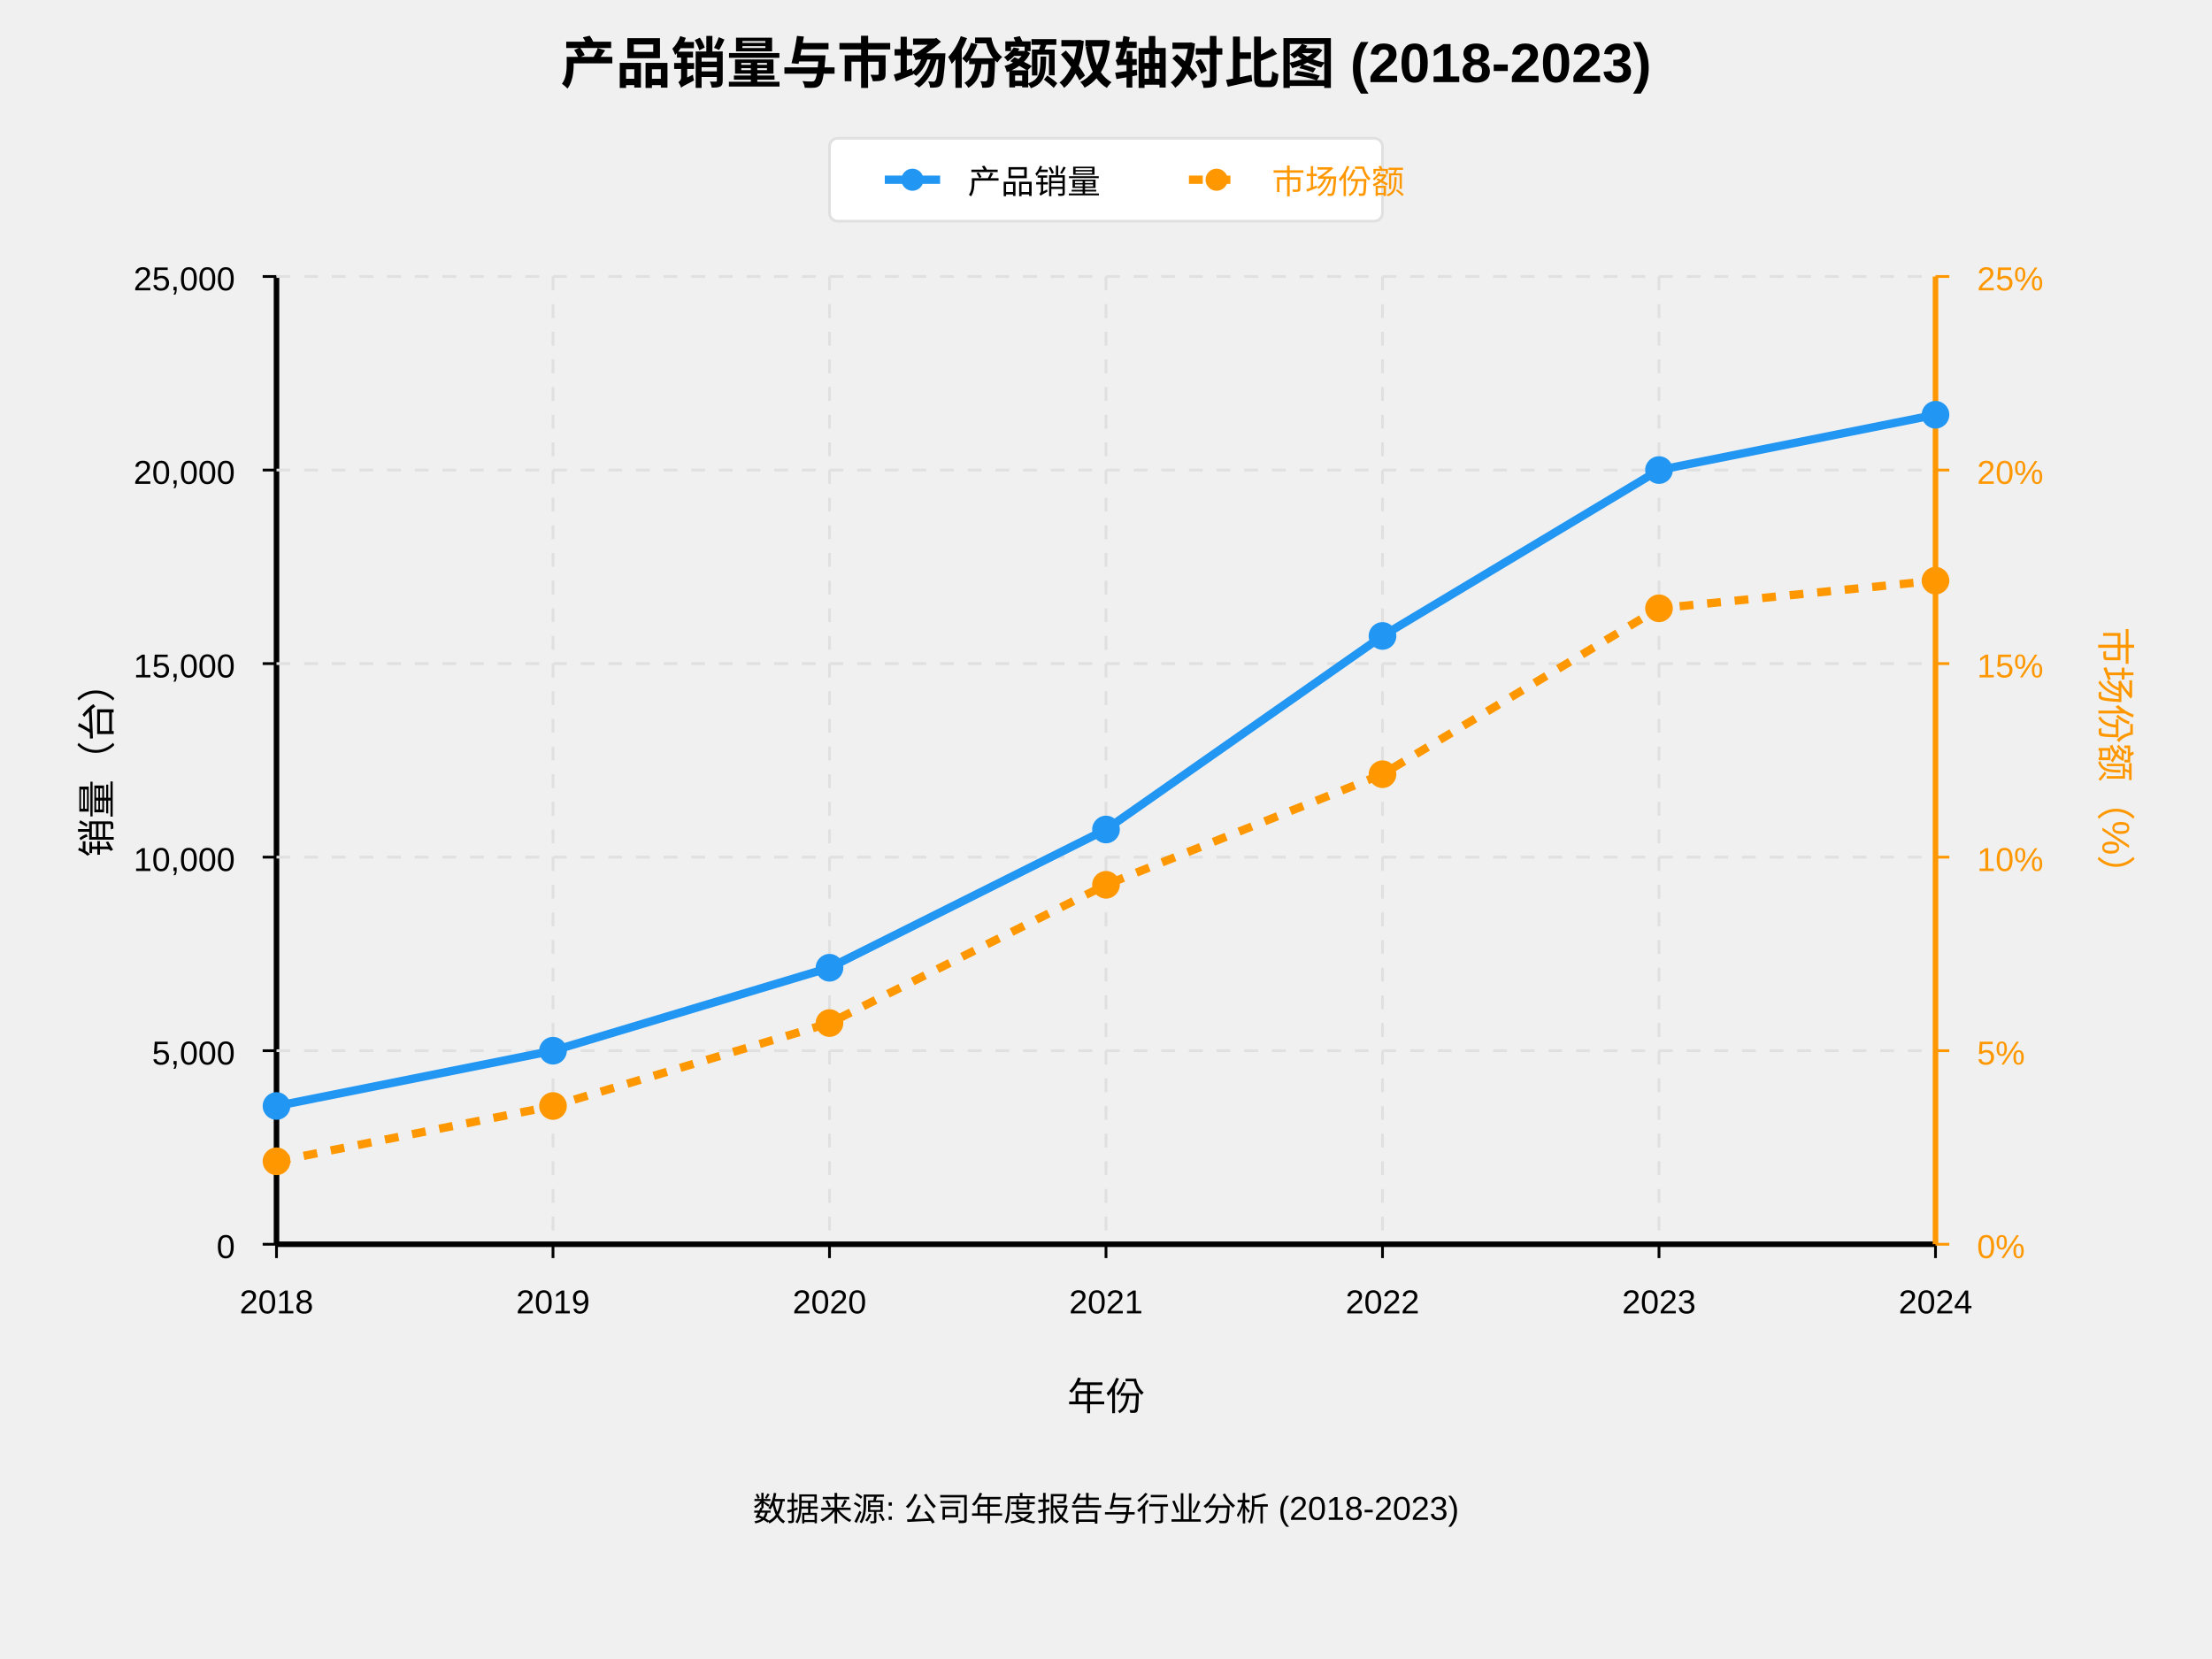
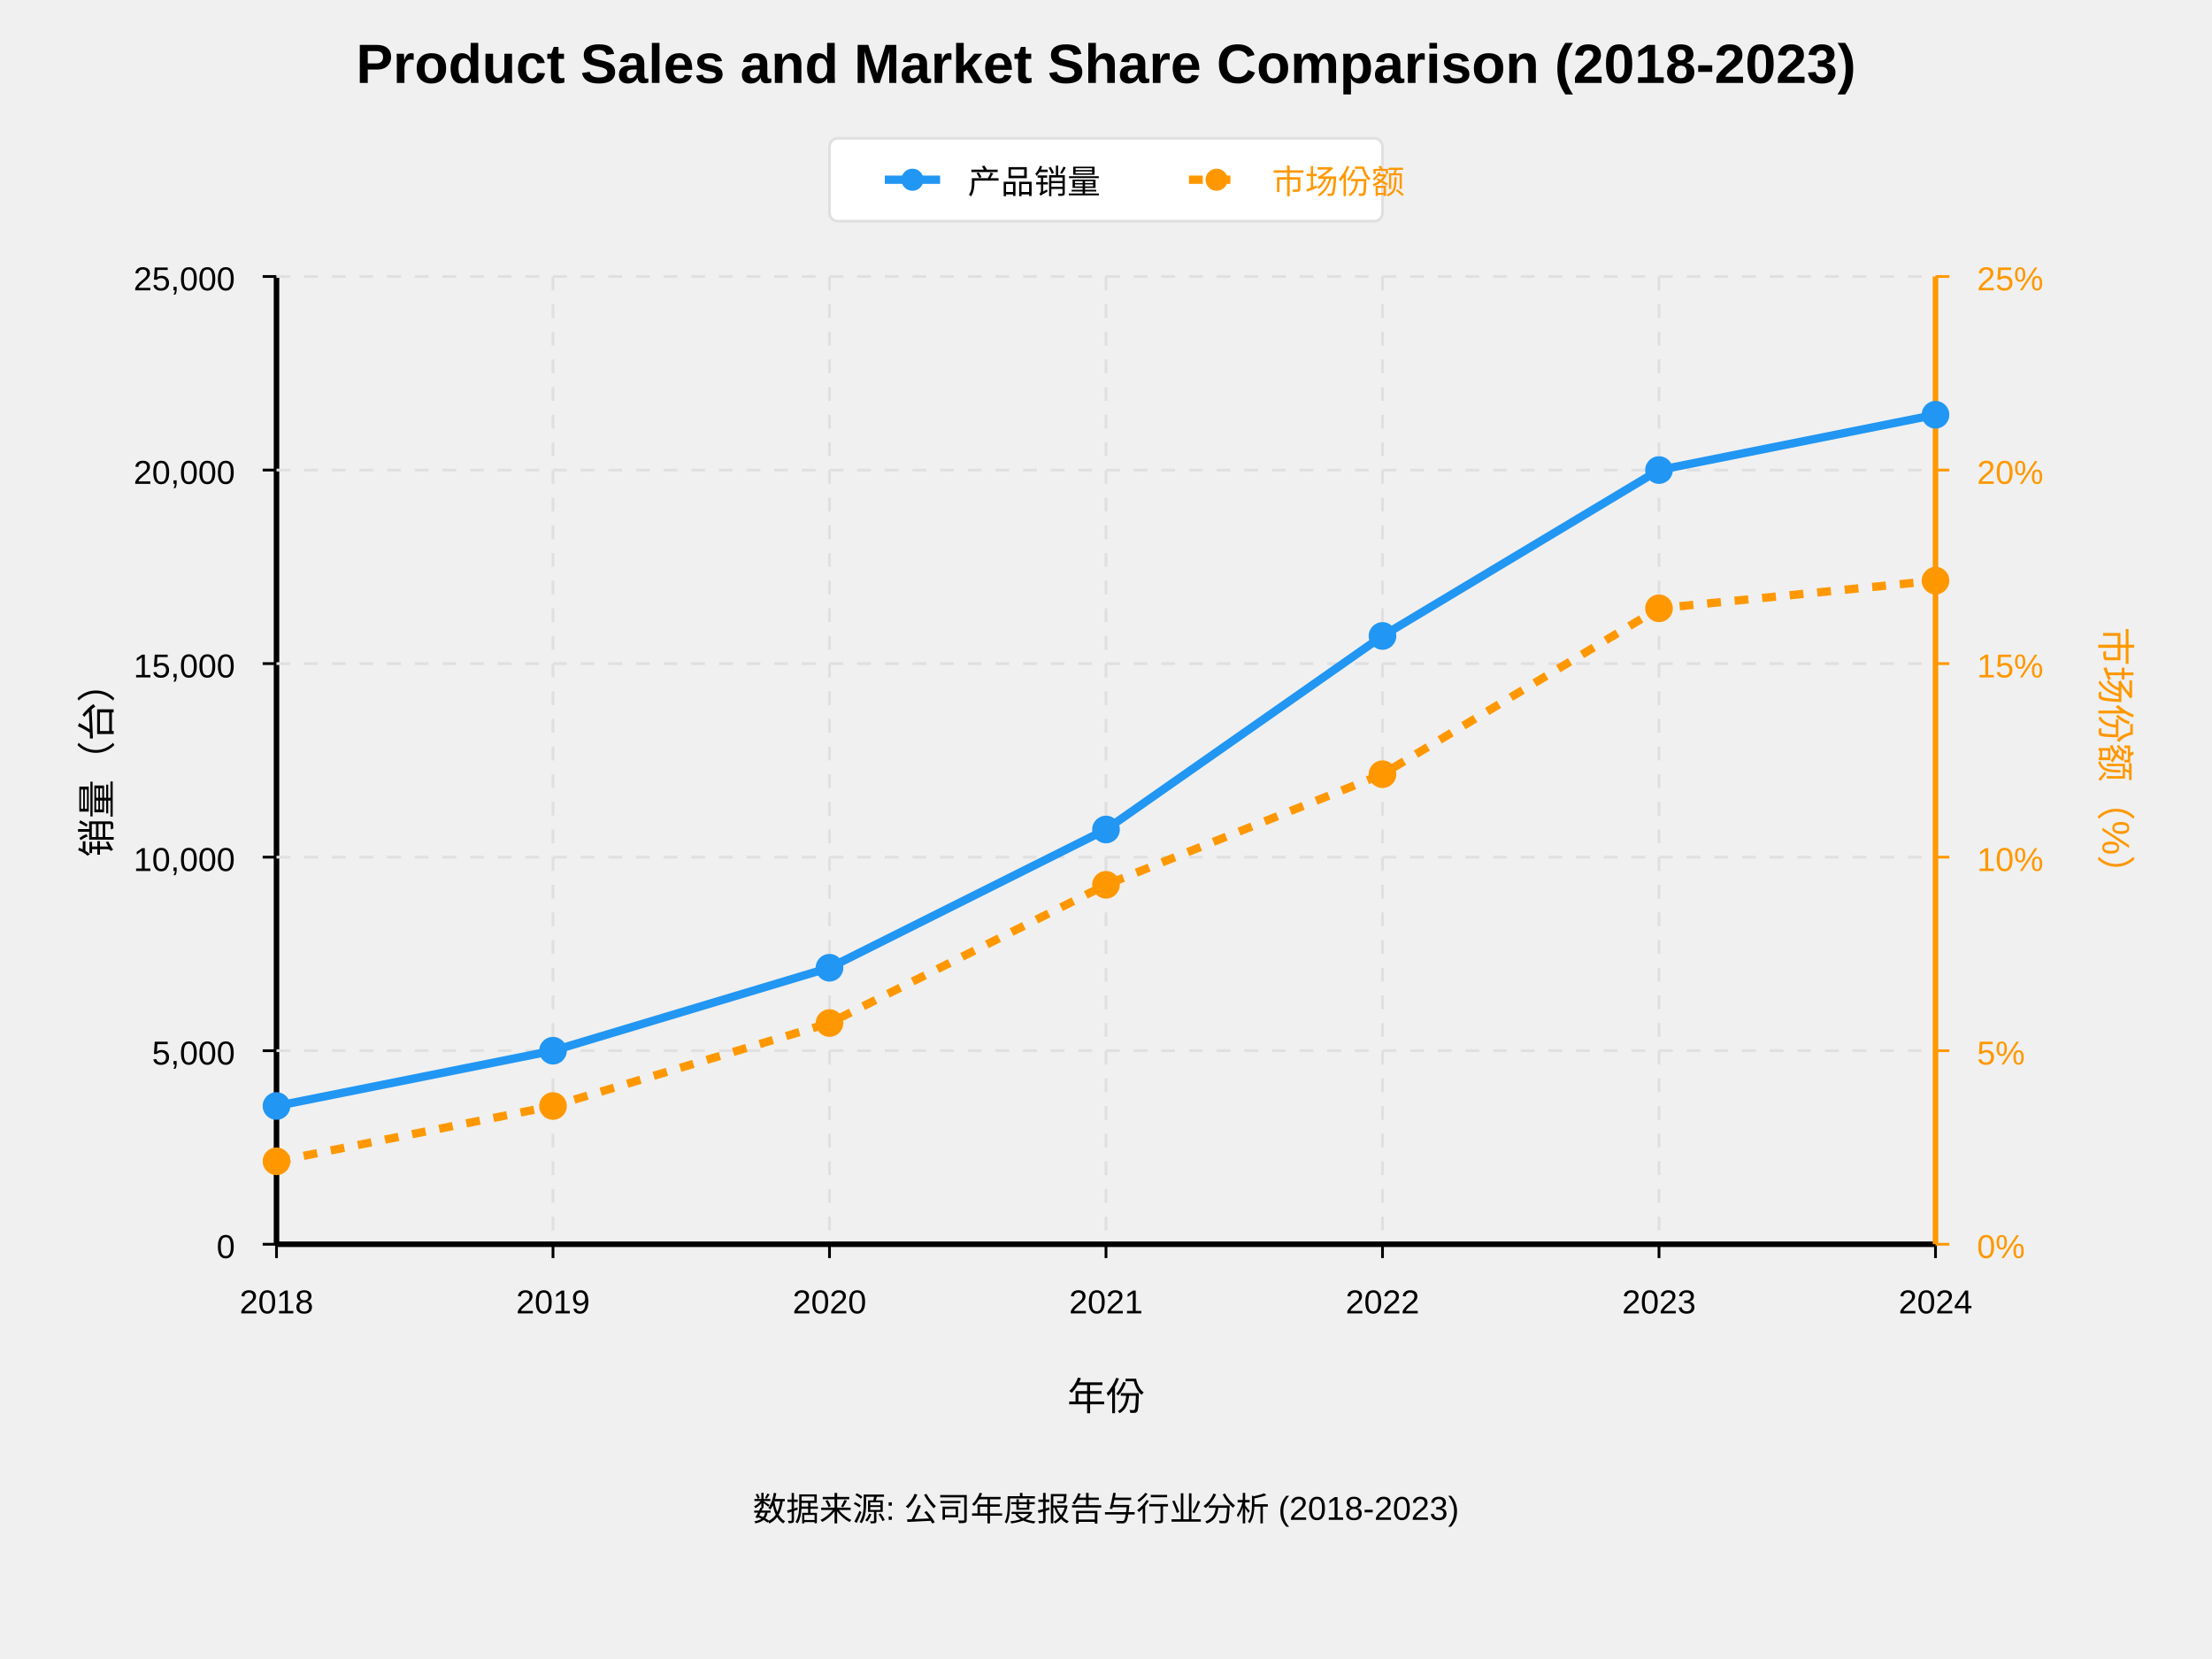
<svg xmlns="http://www.w3.org/2000/svg" version="1.1" width="800" height="600">
-   <text x="400" y="30" font-family="Arial" font-size="20" text-anchor="middle" font-weight="bold">产品销量与市场份额双轴对比图 (2018-2023)</text>
+   <text x="400" y="30" font-family="Arial" font-size="20" text-anchor="middle" font-weight="bold">Product Sales and Market Share Comparison (2018-2023)</text>
  <line x1="100" y1="450" x2="700" y2="450" stroke="black" stroke-width="2" />
  <line x1="100" y1="450" x2="100" y2="100" stroke="black" stroke-width="2" />
  <line x1="700" y1="450" x2="700" y2="100" stroke="#FF9800" stroke-width="2" />
  <line x1="100" y1="450" x2="100" y2="455" stroke="black" stroke-width="1" />
  <text x="100" y="475" font-family="Arial" font-size="12" text-anchor="middle">2018</text>
  <line x1="200" y1="450" x2="200" y2="455" stroke="black" stroke-width="1" />
  <text x="200" y="475" font-family="Arial" font-size="12" text-anchor="middle">2019</text>
  <line x1="300" y1="450" x2="300" y2="455" stroke="black" stroke-width="1" />
  <text x="300" y="475" font-family="Arial" font-size="12" text-anchor="middle">2020</text>
  <line x1="400" y1="450" x2="400" y2="455" stroke="black" stroke-width="1" />
  <text x="400" y="475" font-family="Arial" font-size="12" text-anchor="middle">2021</text>
  <line x1="500" y1="450" x2="500" y2="455" stroke="black" stroke-width="1" />
  <text x="500" y="475" font-family="Arial" font-size="12" text-anchor="middle">2022</text>
  <line x1="600" y1="450" x2="600" y2="455" stroke="black" stroke-width="1" />
  <text x="600" y="475" font-family="Arial" font-size="12" text-anchor="middle">2023</text>
  <line x1="700" y1="450" x2="700" y2="455" stroke="black" stroke-width="1" />
  <text x="700" y="475" font-family="Arial" font-size="12" text-anchor="middle">2024</text>
  <line x1="95" y1="450" x2="100" y2="450" stroke="black" stroke-width="1" />
  <text x="85" y="455" font-family="Arial" font-size="12" text-anchor="end">0</text>
  <line x1="95" y1="380" x2="100" y2="380" stroke="black" stroke-width="1" />
  <text x="85" y="385" font-family="Arial" font-size="12" text-anchor="end">5,000</text>
  <line x1="95" y1="310" x2="100" y2="310" stroke="black" stroke-width="1" />
  <text x="85" y="315" font-family="Arial" font-size="12" text-anchor="end">10,000</text>
  <line x1="95" y1="240" x2="100" y2="240" stroke="black" stroke-width="1" />
  <text x="85" y="245" font-family="Arial" font-size="12" text-anchor="end">15,000</text>
  <line x1="95" y1="170" x2="100" y2="170" stroke="black" stroke-width="1" />
  <text x="85" y="175" font-family="Arial" font-size="12" text-anchor="end">20,000</text>
  <line x1="95" y1="100" x2="100" y2="100" stroke="black" stroke-width="1" />
  <text x="85" y="105" font-family="Arial" font-size="12" text-anchor="end">25,000</text>
  <line x1="700" y1="450" x2="705" y2="450" stroke="#FF9800" stroke-width="1" />
  <text x="715" y="455" font-family="Arial" font-size="12" text-anchor="start" fill="#FF9800">0%</text>
  <line x1="700" y1="380" x2="705" y2="380" stroke="#FF9800" stroke-width="1" />
  <text x="715" y="385" font-family="Arial" font-size="12" text-anchor="start" fill="#FF9800">5%</text>
  <line x1="700" y1="310" x2="705" y2="310" stroke="#FF9800" stroke-width="1" />
  <text x="715" y="315" font-family="Arial" font-size="12" text-anchor="start" fill="#FF9800">10%</text>
  <line x1="700" y1="240" x2="705" y2="240" stroke="#FF9800" stroke-width="1" />
  <text x="715" y="245" font-family="Arial" font-size="12" text-anchor="start" fill="#FF9800">15%</text>
  <line x1="700" y1="170" x2="705" y2="170" stroke="#FF9800" stroke-width="1" />
  <text x="715" y="175" font-family="Arial" font-size="12" text-anchor="start" fill="#FF9800">20%</text>
  <line x1="700" y1="100" x2="705" y2="100" stroke="#FF9800" stroke-width="1" />
  <text x="715" y="105" font-family="Arial" font-size="12" text-anchor="start" fill="#FF9800">25%</text>
  <text x="400" y="510" font-family="Arial" font-size="14" text-anchor="middle">年份</text>
  <text x="40" y="275" font-family="Arial" font-size="14" text-anchor="middle" transform="rotate(-90, 40, 275)">销量（台）</text>
  <text x="760" y="275" font-family="Arial" font-size="14" text-anchor="middle" transform="rotate(90, 760, 275)" fill="#FF9800">市场份额（%）</text>
  <g stroke="#e0e0e0" stroke-dasharray="5,5">
    <line x1="100" y1="380" x2="700" y2="380" />
    <line x1="100" y1="310" x2="700" y2="310" />
    <line x1="100" y1="240" x2="700" y2="240" />
    <line x1="100" y1="170" x2="700" y2="170" />
    <line x1="100" y1="100" x2="700" y2="100" />
    <line x1="200" y1="100" x2="200" y2="450" />
    <line x1="300" y1="100" x2="300" y2="450" />
    <line x1="400" y1="100" x2="400" y2="450" />
    <line x1="500" y1="100" x2="500" y2="450" />
    <line x1="600" y1="100" x2="600" y2="450" />
  </g>
  <polyline points="         100,400         200,380         300,350         400,300         500,230         600,170         700,150" fill="none" stroke="#2196F3" stroke-width="3" />
  <circle cx="100" cy="400" r="5" fill="#2196F3" />
  <circle cx="200" cy="380" r="5" fill="#2196F3" />
  <circle cx="300" cy="350" r="5" fill="#2196F3" />
  <circle cx="400" cy="300" r="5" fill="#2196F3" />
  <circle cx="500" cy="230" r="5" fill="#2196F3" />
  <circle cx="600" cy="170" r="5" fill="#2196F3" />
  <circle cx="700" cy="150" r="5" fill="#2196F3" />
  <polyline points="         100,420         200,400         300,370         400,320         500,280         600,220         700,210" fill="none" stroke="#FF9800" stroke-width="3" stroke-dasharray="5,5" />
  <circle cx="100" cy="420" r="5" fill="#FF9800" />
  <circle cx="200" cy="400" r="5" fill="#FF9800" />
  <circle cx="300" cy="370" r="5" fill="#FF9800" />
  <circle cx="400" cy="320" r="5" fill="#FF9800" />
  <circle cx="500" cy="280" r="5" fill="#FF9800" />
  <circle cx="600" cy="220" r="5" fill="#FF9800" />
  <circle cx="700" cy="210" r="5" fill="#FF9800" />
  <rect x="300" y="50" width="200" height="30" fill="white" stroke="#e0e0e0" stroke-width="1" rx="3" ry="3" />
  <line x1="320" y1="65" x2="340" y2="65" stroke="#2196F3" stroke-width="3" />
  <circle cx="330" cy="65" r="4" fill="#2196F3" />
  <text x="350" y="70" font-family="Arial" font-size="12">产品销量</text>
  <line x1="430" y1="65" x2="450" y2="65" stroke="#FF9800" stroke-width="3" stroke-dasharray="5,5" />
  <circle cx="440" cy="65" r="4" fill="#FF9800" />
  <text x="460" y="70" font-family="Arial" font-size="12" fill="#FF9800">市场份额</text>
  <text x="400" y="550" font-family="Arial" font-size="12" text-anchor="middle">数据来源: 公司年度报告与行业分析 (2018-2023)</text>
</svg>
